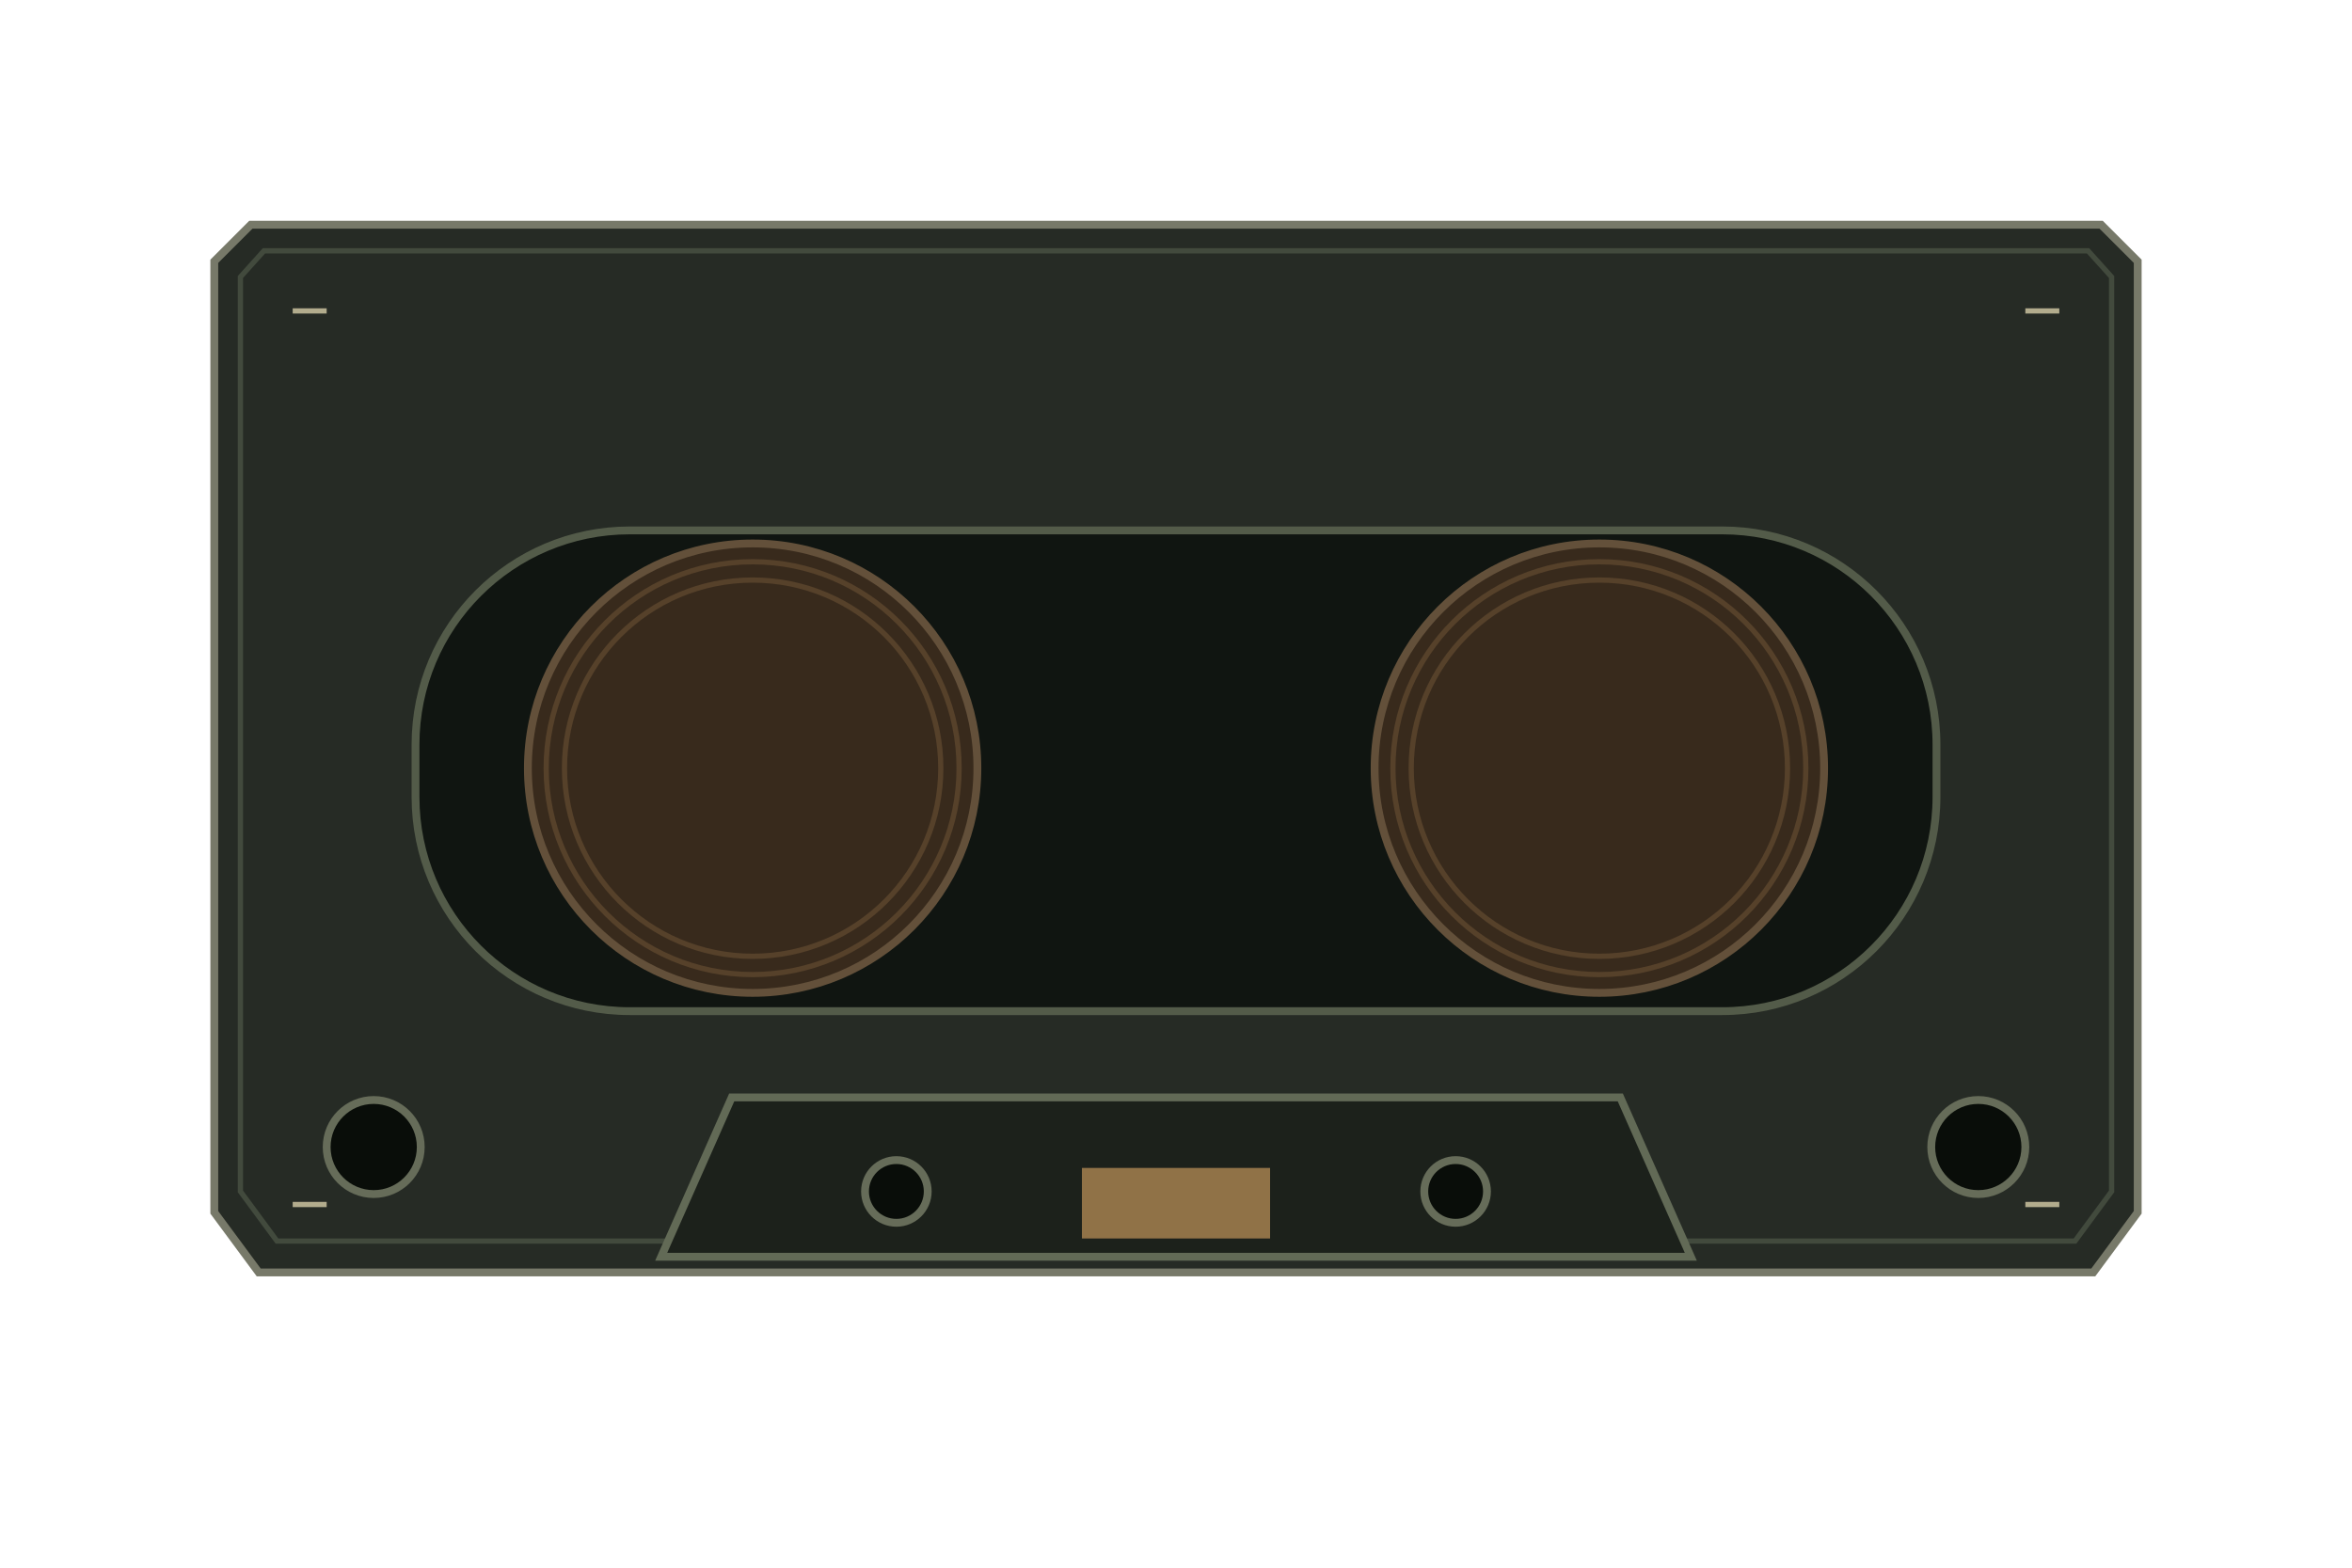
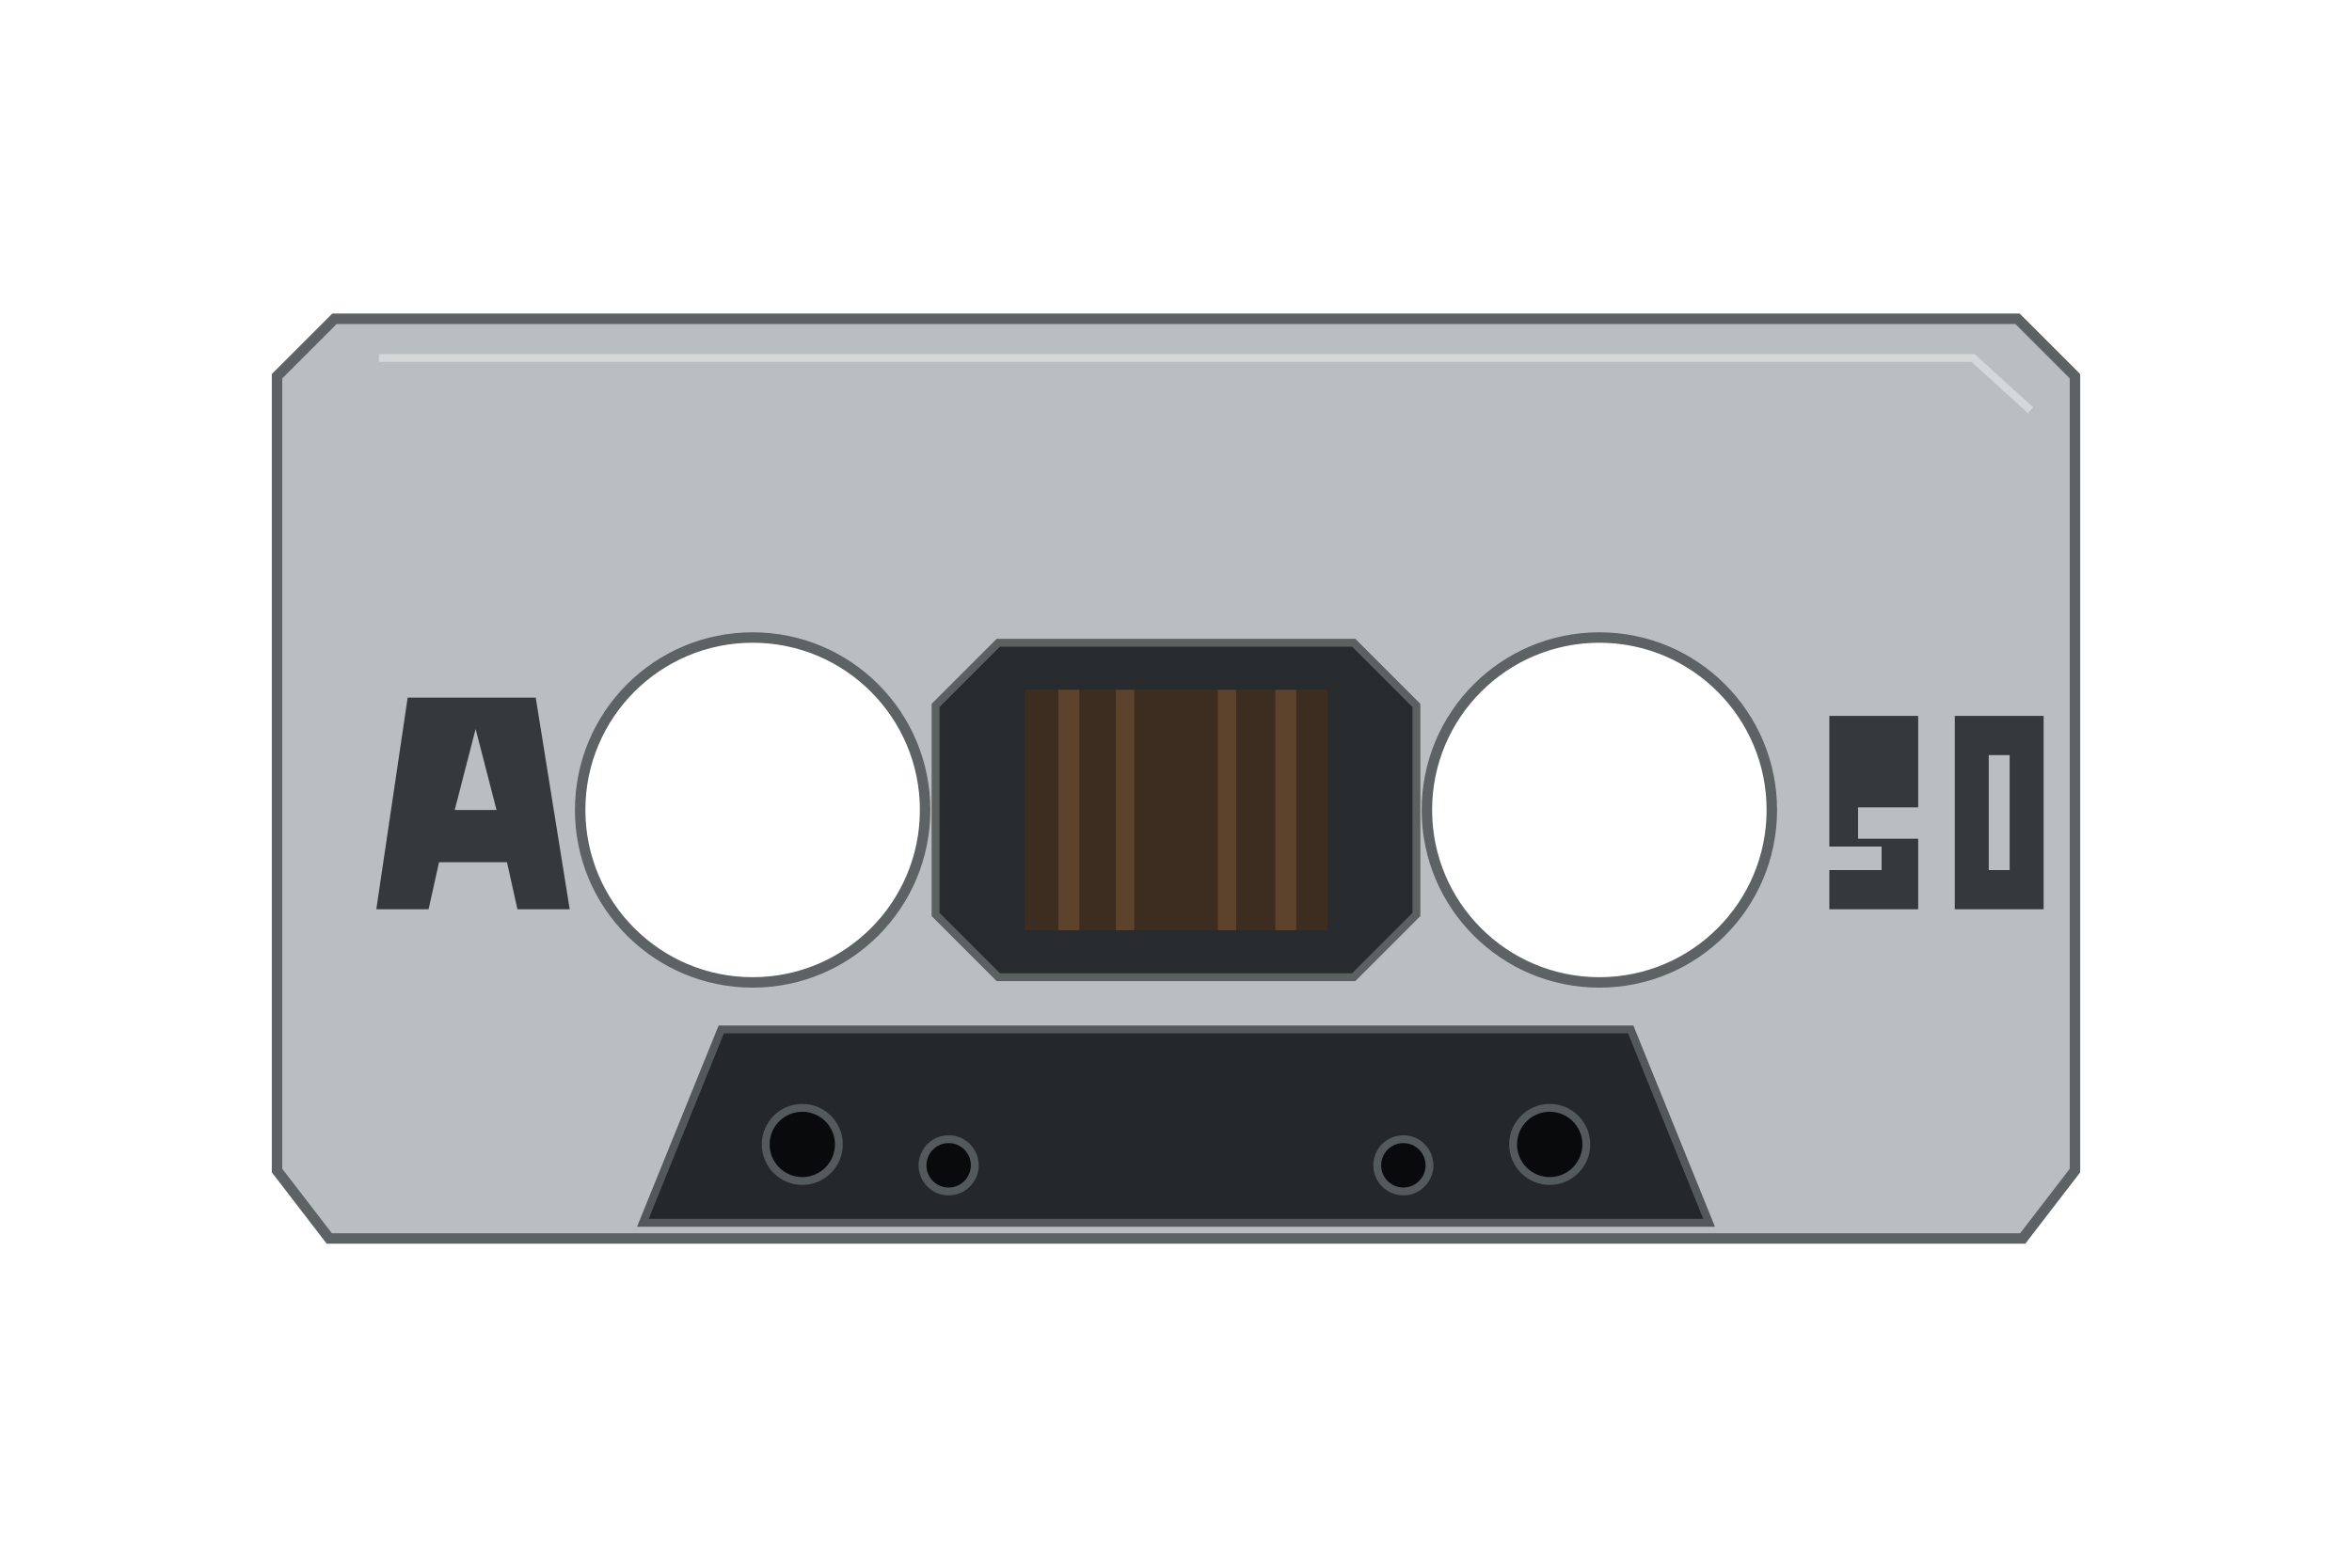
<svg xmlns="http://www.w3.org/2000/svg" width="900" height="600" viewBox="0 0 900 600">
-   <path fill="#262b25" stroke="#777969" stroke-width="3" d="M96 86H804L818 100V464L801 487H99L82 464V100Z" />
-   <path fill="none" stroke="#424a3d" stroke-width="2" d="M101 96H799L808 106V456L794 475H106L92 456V106Z" />
-   <rect x="159" y="203" width="582" height="184" rx="82" fill="#101511" stroke="#535b49" stroke-width="3" />
-   <g fill="#382a1c" stroke="#63503a" stroke-width="3">
-     <circle cx="288" cy="294" r="86" />
-     <circle cx="612" cy="294" r="86" />
+   <path fill="#b9bec0" fill-rule="evenodd" stroke="#5d6264" stroke-width="4" d="M128 122H772L794 144V448L774 474H126L106 448V144Z            M222 310a66 66 0 1 0 132 0a66 66 0 1 0-132 0            M546 310a66 66 0 1 0 132 0a66 66 0 1 0-132 0" />
+   <path fill="none" stroke="#e0e3e2" stroke-width="3" opacity=".7" d="M145 137H755L777 157" />
+   <path fill="#272b2d" stroke="#5b6061" stroke-width="3" d="M382 246H518L542 270V350L518 374H382L358 350V270Z" />
+   <path fill="#3d2d21" d="M392 264H508V356H392Z" />
+   <g fill="#6a4a31" opacity=".72">
+     <rect x="405" y="264" width="8" height="92" />
+     <rect x="427" y="264" width="7" height="92" />
+     <rect x="466" y="264" width="7" height="92" />
+     <rect x="488" y="264" width="8" height="92" />
  </g>
-   <g fill="none" stroke="#8b6b43" stroke-opacity=".36" stroke-width="2">
-     <circle cx="288" cy="294" r="79" />
-     <circle cx="288" cy="294" r="72" />
-     <circle cx="612" cy="294" r="79" />
-     <circle cx="612" cy="294" r="72" />
+   <path fill="#34393b" fill-rule="evenodd" d="M156 267H205L218 348H198L194 330H168L164 348H144ZM174 310H190L182 279Z" />
+   <path fill="#34393b" d="M700 274H734V309H711V321H734V348H700V333H720V324H700ZM748 274H782V348H748ZM761 289V333H769V289Z" />
+   <path fill="#24282a" stroke="#53585a" stroke-width="3" d="M276 394H624L654 468H246Z" />
+   <g fill="#080a0b" stroke="#54595b" stroke-width="3">
+     <circle cx="307" cy="438" r="14" />
+     <circle cx="593" cy="438" r="14" />
+     <circle cx="363" cy="446" r="10" />
+     <circle cx="537" cy="446" r="10" />
  </g>
-   <path fill="#1c211b" stroke="#626a56" stroke-width="3" d="M280 420H620L647 481H253Z" />
-   <g fill="#090d09" stroke="#666c59" stroke-width="3">
-     <circle cx="143" cy="439" r="18" />
-     <circle cx="757" cy="439" r="18" />
-     <circle cx="343" cy="456" r="12" />
-     <circle cx="557" cy="456" r="12" />
-   </g>
-   <path fill="#907247" d="M414 447H486V474H414Z" />
-   <path stroke="#b2ac8d" stroke-width="2" d="M112 119H125M775 119H788M112 461H125M775 461H788" />
</svg>
